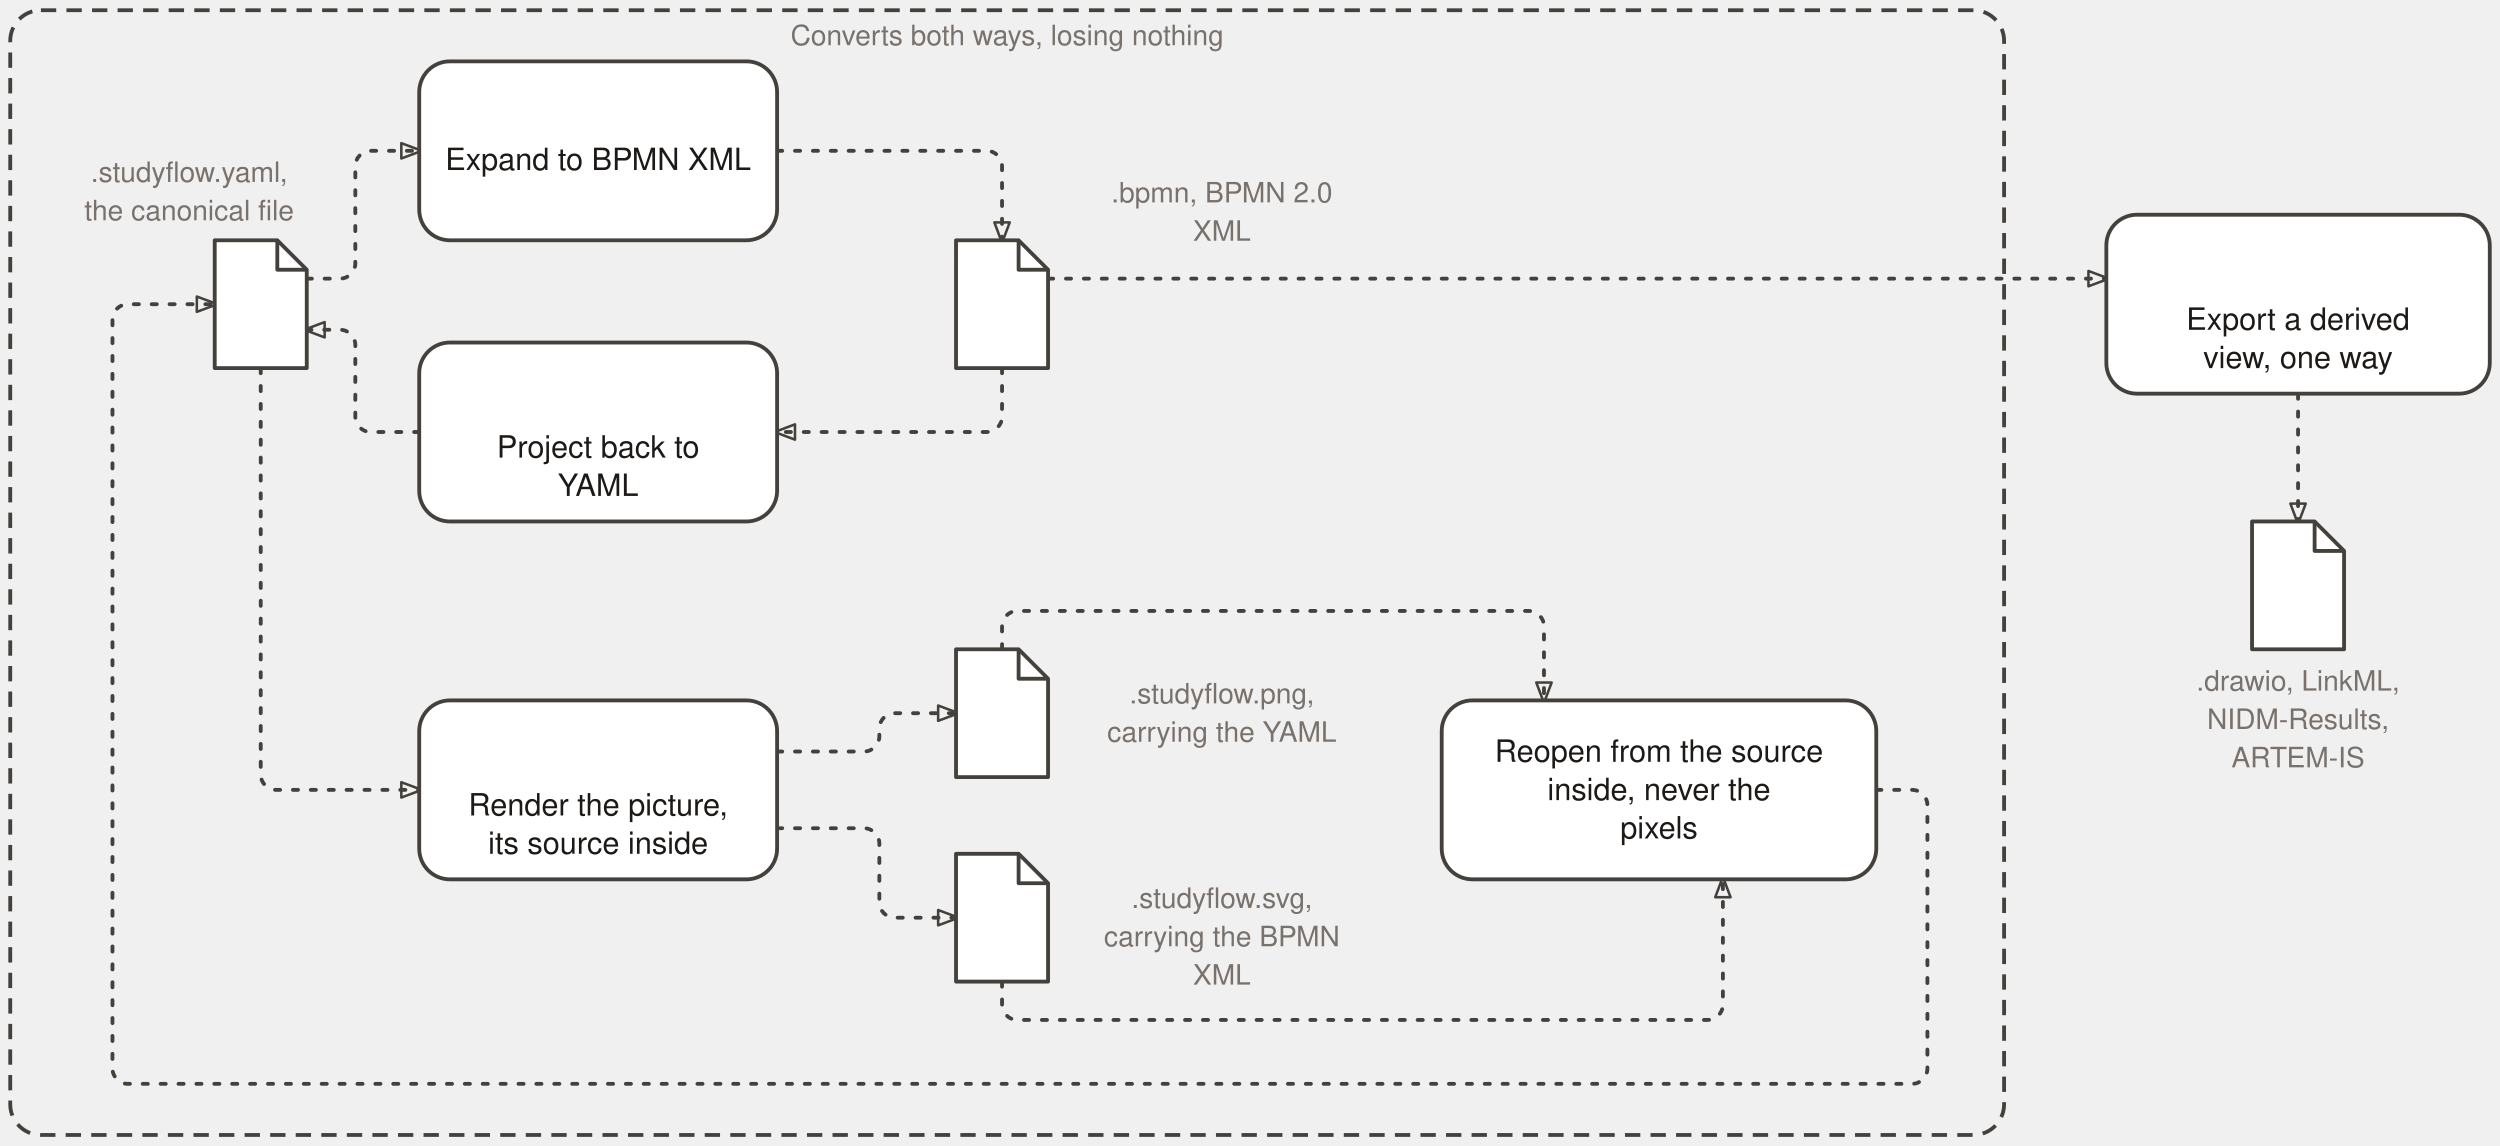
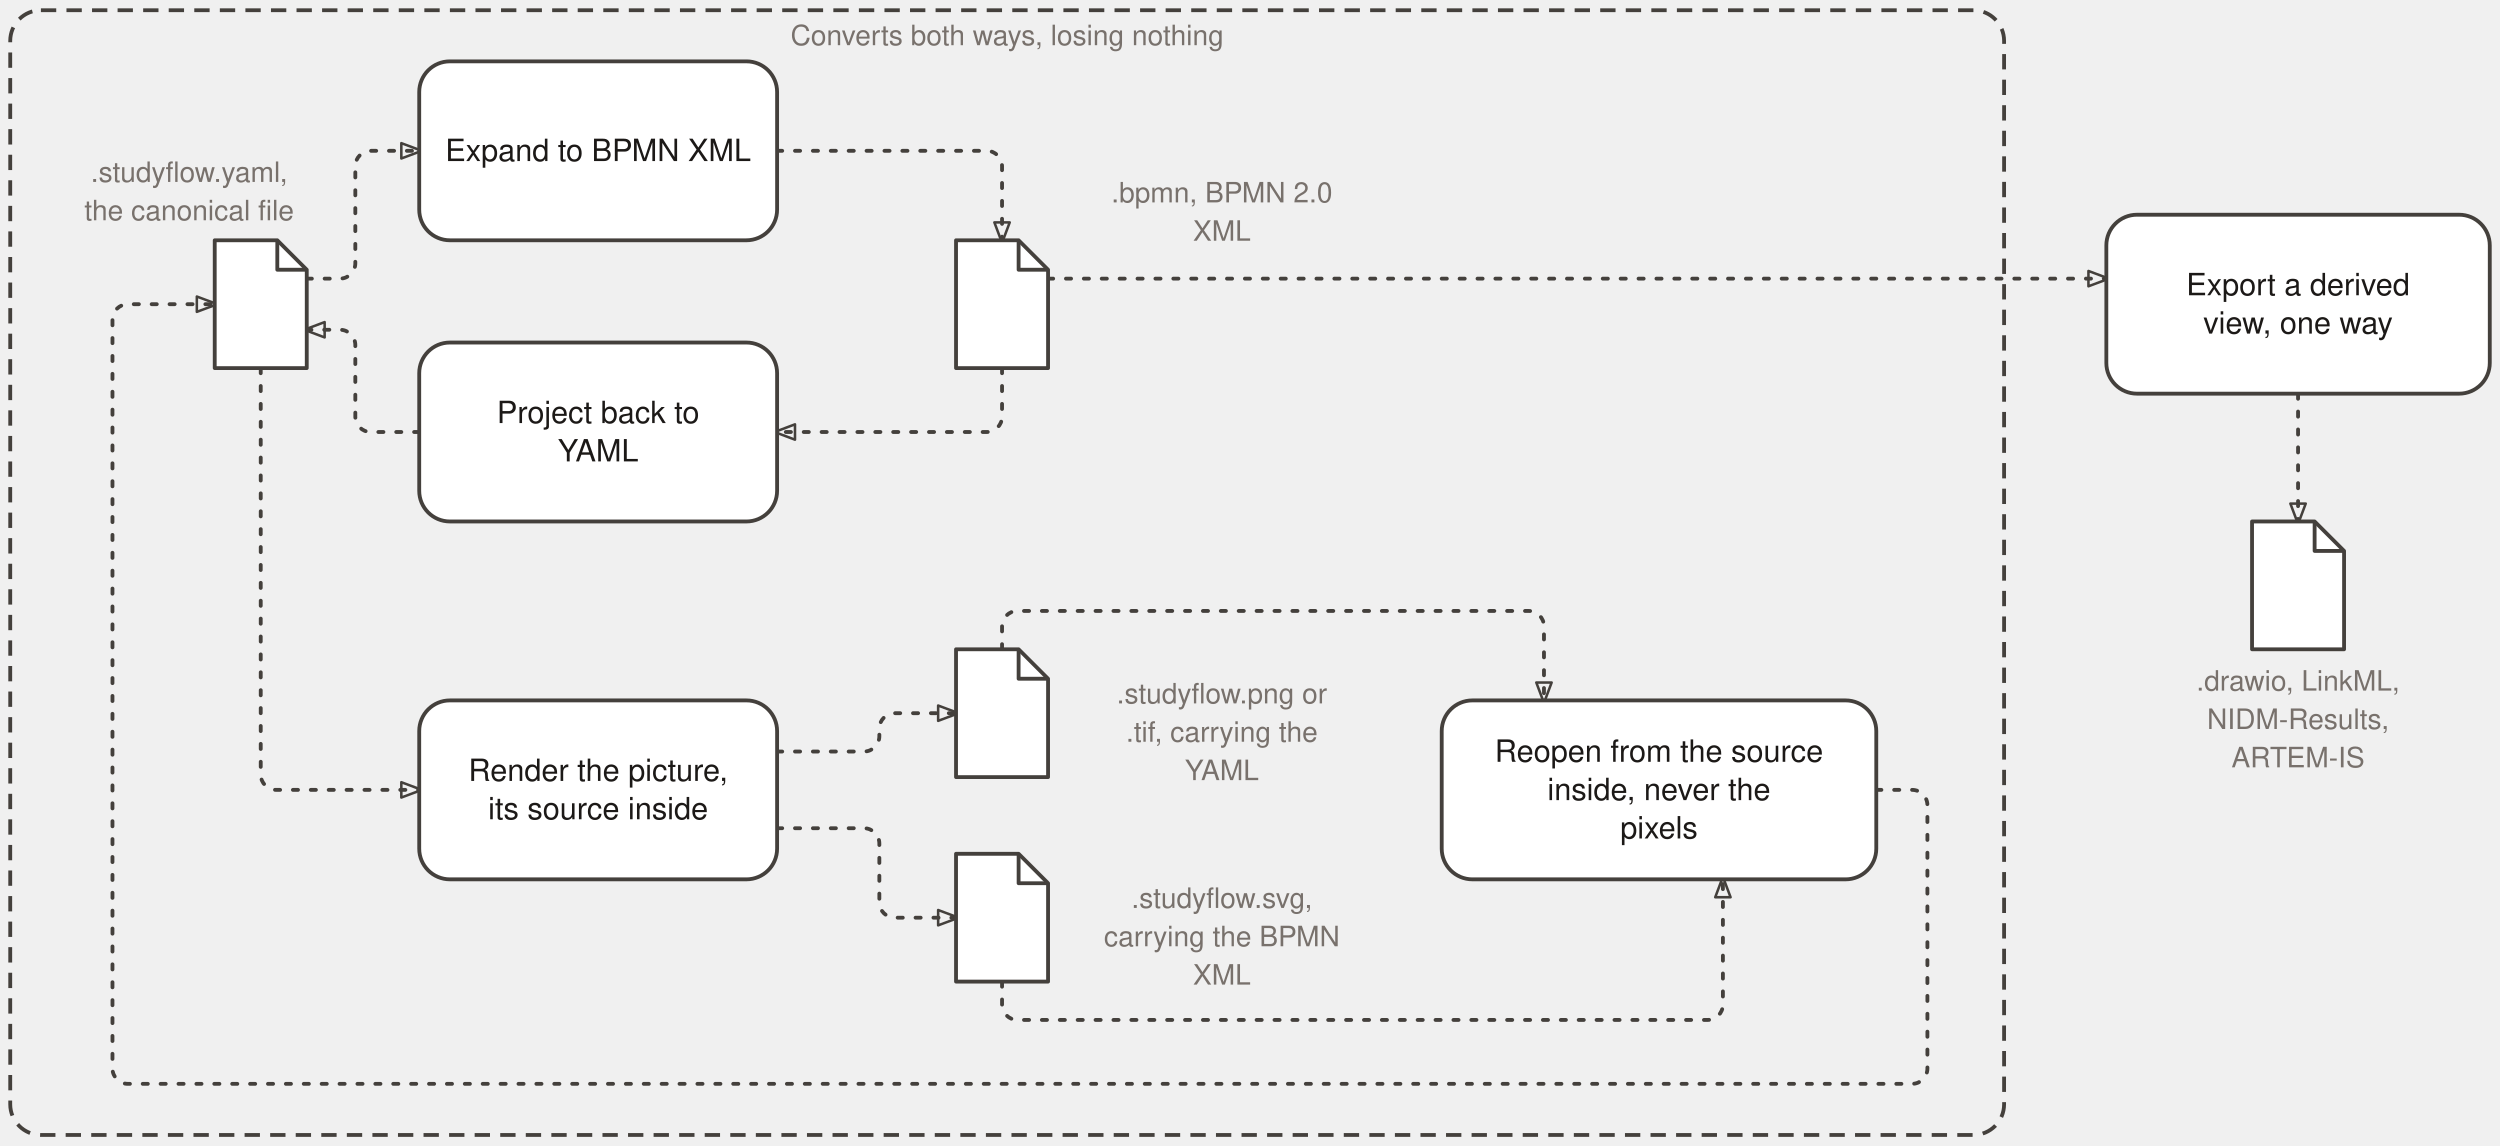
<svg xmlns="http://www.w3.org/2000/svg" class="sf-canvas" viewBox="26 16 978 448" width="978" height="448">
  <defs>
    <marker id="sf-arrow-sequence" markerWidth="10" markerHeight="10" refX="8" refY="5" orient="auto" markerUnits="userSpaceOnUse">
      <path d="M1,2 L9,5 L1,8 Z" fill="context-stroke" stroke="context-stroke" stroke-width="1" stroke-linejoin="round" />
    </marker>
    <marker id="sf-arrow-message" markerWidth="10" markerHeight="10" refX="8" refY="5" orient="auto" markerUnits="userSpaceOnUse">
      <path d="M1,2 L9,5 L1,8 Z" fill="none" stroke="context-stroke" stroke-width="1" stroke-linejoin="round" />
    </marker>
    <marker id="sf-arrow-open" markerWidth="10" markerHeight="10" refX="8" refY="5" orient="auto" markerUnits="userSpaceOnUse">
      <path d="M1,2 L9,5 L1,8 Z" fill="none" stroke="context-stroke" stroke-width="1" stroke-linejoin="round" />
    </marker>
    <marker id="sf-marker-default" markerWidth="10" markerHeight="10" refX="0" refY="5" orient="auto" markerUnits="userSpaceOnUse">
      <path d="M3,2 L7,8" fill="none" stroke="context-stroke" stroke-width="1.5" />
    </marker>
    <marker id="sf-marker-message-start" markerWidth="10" markerHeight="10" refX="1.5" refY="5" orient="auto" markerUnits="userSpaceOnUse">
      <circle cx="5" cy="5" r="3" fill="#ffffff" stroke="context-stroke" stroke-width="1" />
    </marker>
  </defs>
  <g data-layer="elements">
    <g class="sf-connection" data-element-id="In_Expand" data-element-type="bpmn:DataInputAssociation">
      <path class="sf-connection-line" d="M 146 125 L 159 125 A 6 6 0 0 0 165 119 L 165 81 A 6 6 0 0 1 171 75 L 190 75" data-waypoints="146,125 165,125 165,75 190,75" fill="none" stroke="#44403c" stroke-width="1.5" stroke-linejoin="round" stroke-linecap="round" stroke-dasharray="2,5" marker-end="url(#sf-arrow-open)" />
    </g>
    <g class="sf-connection" data-element-id="Out_Expand" data-element-type="bpmn:DataOutputAssociation">
      <path class="sf-connection-line" d="M 330 75 L 412 75 A 6 6 0 0 1 418 81 L 418 110" data-waypoints="330,75 418,75 418,110" fill="none" stroke="#44403c" stroke-width="1.5" stroke-linejoin="round" stroke-linecap="round" stroke-dasharray="2,5" marker-end="url(#sf-arrow-open)" />
    </g>
    <g class="sf-connection" data-element-id="In_Project" data-element-type="bpmn:DataInputAssociation">
      <path class="sf-connection-line" d="M 418 160 L 418 179 A 6 6 0 0 1 412 185 L 330 185" data-waypoints="418,160 418,185 330,185" fill="none" stroke="#44403c" stroke-width="1.5" stroke-linejoin="round" stroke-linecap="round" stroke-dasharray="2,5" marker-end="url(#sf-arrow-open)" />
    </g>
    <g class="sf-connection" data-element-id="Out_Project" data-element-type="bpmn:DataOutputAssociation">
      <path class="sf-connection-line" d="M 190 185 L 171 185 A 6 6 0 0 1 165 179 L 165 151 A 6 6 0 0 0 159 145 L 146 145" data-waypoints="190,185 165,185 165,145 146,145" fill="none" stroke="#44403c" stroke-width="1.5" stroke-linejoin="round" stroke-linecap="round" stroke-dasharray="2,5" marker-end="url(#sf-arrow-open)" />
    </g>
    <g class="sf-connection" data-element-id="In_Render" data-element-type="bpmn:DataInputAssociation">
      <path class="sf-connection-line" d="M 128 160 L 128 319 A 6 6 0 0 0 134 325 L 190 325" data-waypoints="128,160 128,325 190,325" fill="none" stroke="#44403c" stroke-width="1.5" stroke-linejoin="round" stroke-linecap="round" stroke-dasharray="2,5" marker-end="url(#sf-arrow-open)" />
    </g>
    <g class="sf-connection" data-element-id="Out_Png" data-element-type="bpmn:DataOutputAssociation">
      <path class="sf-connection-line" d="M 330 310 L 364 310 A 6 6 0 0 0 370 304 L 370 301 A 6 6 0 0 1 376 295 L 400 295" data-waypoints="330,310 370,310 370,295 400,295" fill="none" stroke="#44403c" stroke-width="1.5" stroke-linejoin="round" stroke-linecap="round" stroke-dasharray="2,5" marker-end="url(#sf-arrow-open)" />
    </g>
    <g class="sf-connection" data-element-id="Out_Svg" data-element-type="bpmn:DataOutputAssociation">
      <path class="sf-connection-line" d="M 330 340 L 364 340 A 6 6 0 0 1 370 346 L 370 369 A 6 6 0 0 0 376 375 L 400 375" data-waypoints="330,340 370,340 370,375 400,375" fill="none" stroke="#44403c" stroke-width="1.5" stroke-linejoin="round" stroke-linecap="round" stroke-dasharray="2,5" marker-end="url(#sf-arrow-open)" />
    </g>
    <g class="sf-connection" data-element-id="In_Reopen_Png" data-element-type="bpmn:DataInputAssociation">
      <path class="sf-connection-line" d="M 418 270 L 418 261 A 6 6 0 0 1 424 255 L 624 255 A 6 6 0 0 1 630 261 L 630 290" data-waypoints="418,270 418,255 630,255 630,290" fill="none" stroke="#44403c" stroke-width="1.5" stroke-linejoin="round" stroke-linecap="round" stroke-dasharray="2,5" marker-end="url(#sf-arrow-open)" />
    </g>
    <g class="sf-connection" data-element-id="In_Reopen_Svg" data-element-type="bpmn:DataInputAssociation">
      <path class="sf-connection-line" d="M 418 400 L 418 409 A 6 6 0 0 0 424 415 L 694 415 A 6 6 0 0 0 700 409 L 700 360" data-waypoints="418,400 418,415 700,415 700,360" fill="none" stroke="#44403c" stroke-width="1.5" stroke-linejoin="round" stroke-linecap="round" stroke-dasharray="2,5" marker-end="url(#sf-arrow-open)" />
    </g>
    <g class="sf-connection" data-element-id="Out_Reopen" data-element-type="bpmn:DataOutputAssociation">
      <path class="sf-connection-line" d="M 760 325 L 774 325 A 6 6 0 0 1 780 331 L 780 434 A 6 6 0 0 1 774 440 L 76 440 A 6 6 0 0 1 70 434 L 70 141 A 6 6 0 0 1 76 135 L 110 135" data-waypoints="760,325 780,325 780,440 70,440 70,135 110,135" fill="none" stroke="#44403c" stroke-width="1.5" stroke-linejoin="round" stroke-linecap="round" stroke-dasharray="2,5" marker-end="url(#sf-arrow-open)" />
    </g>
    <g class="sf-connection" data-element-id="In_Export" data-element-type="bpmn:DataInputAssociation">
      <path class="sf-connection-line" d="M 436 125 L 850 125" data-waypoints="436,125 850,125" fill="none" stroke="#44403c" stroke-width="1.5" stroke-linejoin="round" stroke-linecap="round" stroke-dasharray="2,5" marker-end="url(#sf-arrow-open)" />
    </g>
    <g class="sf-connection" data-element-id="Out_Export" data-element-type="bpmn:DataOutputAssociation">
      <path class="sf-connection-line" d="M 925 170 L 925 220" data-waypoints="925,170 925,220" fill="none" stroke="#44403c" stroke-width="1.5" stroke-linejoin="round" stroke-linecap="round" stroke-dasharray="2,5" marker-end="url(#sf-arrow-open)" />
    </g>
    <g class="sf-shape" data-element-id="Yaml" data-element-type="bpmn:DataObjectReference" transform="translate(110, 110)">
      <path d="M0,0 L24.48,0 L36,11.52 L36,50 L0,50 Z" fill="#ffffff" stroke="#44403c" stroke-width="1.5" stroke-linejoin="round" />
      <path d="M24.48,0 L24.48,11.52 L36,11.52" fill="none" stroke="#44403c" stroke-width="1.5" stroke-linejoin="round" />
    </g>
    <g class="sf-shape" data-element-id="Expand" data-element-type="bpmn:Task" transform="translate(190, 40)">
      <rect x="0" y="0" width="140" height="70" rx="12" ry="12" fill="#ffffff" stroke="#44403c" stroke-width="1.5" />
-       <text class="sf-label" x="70" y="38.5" fill="#1c1917" font-size="12" font-weight="500" font-family="&quot;IBM Plex Sans&quot;, Helvetica, sans-serif" text-anchor="middle" dominant-baseline="middle" stroke-width="0">Expand to BPMN XML</text>
+       <text class="sf-label" x="70" y="35" fill="#1c1917" font-size="12" font-weight="500" font-family="&quot;IBM Plex Sans&quot;, Helvetica, sans-serif" text-anchor="middle" dominant-baseline="middle" stroke-width="0">Expand to BPMN XML</text>
    </g>
    <g class="sf-shape" data-element-id="Project" data-element-type="bpmn:Task" transform="translate(190, 150)">
      <rect x="0" y="0" width="140" height="70" rx="12" ry="12" fill="#ffffff" stroke="#44403c" stroke-width="1.5" />
-       <text class="sf-label" x="70" y="41" fill="#1c1917" font-size="12" font-weight="500" font-family="&quot;IBM Plex Sans&quot;, Helvetica, sans-serif" text-anchor="middle" dominant-baseline="middle" stroke-width="0">Project back to</text>
-       <text class="sf-label" x="70" y="56" fill="#1c1917" font-size="12" font-weight="500" font-family="&quot;IBM Plex Sans&quot;, Helvetica, sans-serif" text-anchor="middle" dominant-baseline="middle" stroke-width="0">YAML</text>
+       <text class="sf-label" x="70" y="27.5" fill="#1c1917" font-size="12" font-weight="500" font-family="&quot;IBM Plex Sans&quot;, Helvetica, sans-serif" text-anchor="middle" dominant-baseline="middle" stroke-width="0">Project back to</text>
+       <text class="sf-label" x="70" y="42.5" fill="#1c1917" font-size="12" font-weight="500" font-family="&quot;IBM Plex Sans&quot;, Helvetica, sans-serif" text-anchor="middle" dominant-baseline="middle" stroke-width="0">YAML</text>
    </g>
    <g class="sf-shape" data-element-id="Xml" data-element-type="bpmn:DataObjectReference" transform="translate(400, 110)">
      <path d="M0,0 L24.48,0 L36,11.52 L36,50 L0,50 Z" fill="#ffffff" stroke="#44403c" stroke-width="1.5" stroke-linejoin="round" />
      <path d="M24.48,0 L24.48,11.52 L36,11.52" fill="none" stroke="#44403c" stroke-width="1.5" stroke-linejoin="round" />
    </g>
    <g class="sf-shape" data-element-id="Render" data-element-type="bpmn:Task" transform="translate(190, 290)">
      <rect x="0" y="0" width="140" height="70" rx="12" ry="12" fill="#ffffff" stroke="#44403c" stroke-width="1.5" />
-       <text class="sf-label" x="70" y="41" fill="#1c1917" font-size="12" font-weight="500" font-family="&quot;IBM Plex Sans&quot;, Helvetica, sans-serif" text-anchor="middle" dominant-baseline="middle" stroke-width="0">Render the picture,</text>
-       <text class="sf-label" x="70" y="56" fill="#1c1917" font-size="12" font-weight="500" font-family="&quot;IBM Plex Sans&quot;, Helvetica, sans-serif" text-anchor="middle" dominant-baseline="middle" stroke-width="0">its source inside</text>
+       <text class="sf-label" x="70" y="27.5" fill="#1c1917" font-size="12" font-weight="500" font-family="&quot;IBM Plex Sans&quot;, Helvetica, sans-serif" text-anchor="middle" dominant-baseline="middle" stroke-width="0">Render the picture,</text>
+       <text class="sf-label" x="70" y="42.5" fill="#1c1917" font-size="12" font-weight="500" font-family="&quot;IBM Plex Sans&quot;, Helvetica, sans-serif" text-anchor="middle" dominant-baseline="middle" stroke-width="0">its source inside</text>
    </g>
    <g class="sf-shape" data-element-id="Png" data-element-type="bpmn:DataObjectReference" transform="translate(400, 270)">
      <path d="M0,0 L24.48,0 L36,11.52 L36,50 L0,50 Z" fill="#ffffff" stroke="#44403c" stroke-width="1.5" stroke-linejoin="round" />
      <path d="M24.48,0 L24.48,11.52 L36,11.52" fill="none" stroke="#44403c" stroke-width="1.5" stroke-linejoin="round" />
    </g>
    <g class="sf-shape" data-element-id="Svg" data-element-type="bpmn:DataObjectReference" transform="translate(400, 350)">
      <path d="M0,0 L24.48,0 L36,11.52 L36,50 L0,50 Z" fill="#ffffff" stroke="#44403c" stroke-width="1.5" stroke-linejoin="round" />
      <path d="M24.48,0 L24.48,11.52 L36,11.52" fill="none" stroke="#44403c" stroke-width="1.5" stroke-linejoin="round" />
    </g>
    <g class="sf-shape" data-element-id="Reopen" data-element-type="bpmn:Task" transform="translate(590, 290)">
      <rect x="0" y="0" width="170" height="70" rx="12" ry="12" fill="#ffffff" stroke="#44403c" stroke-width="1.5" />
      <text class="sf-label" x="85" y="20" fill="#1c1917" font-size="12" font-weight="500" font-family="&quot;IBM Plex Sans&quot;, Helvetica, sans-serif" text-anchor="middle" dominant-baseline="middle" stroke-width="0">Reopen from the source</text>
      <text class="sf-label" x="85" y="35" fill="#1c1917" font-size="12" font-weight="500" font-family="&quot;IBM Plex Sans&quot;, Helvetica, sans-serif" text-anchor="middle" dominant-baseline="middle" stroke-width="0">inside, never the</text>
      <text class="sf-label" x="85" y="50" fill="#1c1917" font-size="12" font-weight="500" font-family="&quot;IBM Plex Sans&quot;, Helvetica, sans-serif" text-anchor="middle" dominant-baseline="middle" stroke-width="0">pixels</text>
    </g>
    <g class="sf-shape" data-element-id="Export" data-element-type="bpmn:Task" transform="translate(850, 100)">
      <rect x="0" y="0" width="150" height="70" rx="12" ry="12" fill="#ffffff" stroke="#44403c" stroke-width="1.5" />
-       <text class="sf-label" x="75" y="41" fill="#1c1917" font-size="12" font-weight="500" font-family="&quot;IBM Plex Sans&quot;, Helvetica, sans-serif" text-anchor="middle" dominant-baseline="middle" stroke-width="0">Export a derived</text>
-       <text class="sf-label" x="75" y="56" fill="#1c1917" font-size="12" font-weight="500" font-family="&quot;IBM Plex Sans&quot;, Helvetica, sans-serif" text-anchor="middle" dominant-baseline="middle" stroke-width="0">view, one way</text>
+       <text class="sf-label" x="75" y="27.5" fill="#1c1917" font-size="12" font-weight="500" font-family="&quot;IBM Plex Sans&quot;, Helvetica, sans-serif" text-anchor="middle" dominant-baseline="middle" stroke-width="0">Export a derived</text>
+       <text class="sf-label" x="75" y="42.5" fill="#1c1917" font-size="12" font-weight="500" font-family="&quot;IBM Plex Sans&quot;, Helvetica, sans-serif" text-anchor="middle" dominant-baseline="middle" stroke-width="0">view, one way</text>
    </g>
    <g class="sf-shape" data-element-id="Derived" data-element-type="bpmn:DataObjectReference" transform="translate(907, 220)">
      <path d="M0,0 L24.48,0 L36,11.52 L36,50 L0,50 Z" fill="#ffffff" stroke="#44403c" stroke-width="1.5" stroke-linejoin="round" />
      <path d="M24.48,0 L24.48,11.52 L36,11.52" fill="none" stroke="#44403c" stroke-width="1.5" stroke-linejoin="round" />
    </g>
    <g class="sf-shape" data-element-id="Lossless" data-element-type="bpmn:Group" transform="translate(30, 20)">
      <rect x="0" y="0" width="780" height="440" rx="12" ry="12" fill="none" stroke="#44403c" stroke-width="1.5" stroke-dasharray="6,4" />
      <text class="sf-label" x="390" y="10" fill="#78716c" font-size="11" font-weight="400" font-family="&quot;IBM Plex Sans&quot;, Helvetica, sans-serif" text-anchor="middle" dominant-baseline="middle" stroke-width="0">Converts both ways, losing nothing</text>
    </g>
    <g class="sf-external-label" data-element-id="Yaml_label" data-element-type="bpmn:DataObjectReference" data-label-owner="Yaml" transform="translate(36, 76)">
      <text class="sf-label" x="64" y="7.5" fill="#78716c" font-size="11" font-weight="400" font-family="&quot;IBM Plex Sans&quot;, Helvetica, sans-serif" text-anchor="middle" dominant-baseline="middle" stroke-width="0">.studyflow.yaml,</text>
      <text class="sf-label" x="64" y="22.5" fill="#78716c" font-size="11" font-weight="400" font-family="&quot;IBM Plex Sans&quot;, Helvetica, sans-serif" text-anchor="middle" dominant-baseline="middle" stroke-width="0">the canonical file</text>
    </g>
    <g class="sf-external-label" data-element-id="Xml_label" data-element-type="bpmn:DataObjectReference" data-label-owner="Xml" transform="translate(444, 84)">
      <text class="sf-label" x="60" y="7.5" fill="#78716c" font-size="11" font-weight="400" font-family="&quot;IBM Plex Sans&quot;, Helvetica, sans-serif" text-anchor="middle" dominant-baseline="middle" stroke-width="0">.bpmn, BPMN 2.0</text>
      <text class="sf-label" x="60" y="22.5" fill="#78716c" font-size="11" font-weight="400" font-family="&quot;IBM Plex Sans&quot;, Helvetica, sans-serif" text-anchor="middle" dominant-baseline="middle" stroke-width="0">XML</text>
    </g>
    <g class="sf-external-label" data-element-id="Png_label" data-element-type="bpmn:DataObjectReference" data-label-owner="Png" transform="translate(444, 280)">
-       <text class="sf-label" x="60" y="7.5" fill="#78716c" font-size="11" font-weight="400" font-family="&quot;IBM Plex Sans&quot;, Helvetica, sans-serif" text-anchor="middle" dominant-baseline="middle" stroke-width="0">.studyflow.png,</text>
-       <text class="sf-label" x="60" y="22.5" fill="#78716c" font-size="11" font-weight="400" font-family="&quot;IBM Plex Sans&quot;, Helvetica, sans-serif" text-anchor="middle" dominant-baseline="middle" stroke-width="0">carrying the YAML</text>
+       <text class="sf-label" x="60" y="7.5" fill="#78716c" font-size="11" font-weight="400" font-family="&quot;IBM Plex Sans&quot;, Helvetica, sans-serif" text-anchor="middle" dominant-baseline="middle" stroke-width="0">.studyflow.png or</text>
+       <text class="sf-label" x="60" y="22.5" fill="#78716c" font-size="11" font-weight="400" font-family="&quot;IBM Plex Sans&quot;, Helvetica, sans-serif" text-anchor="middle" dominant-baseline="middle" stroke-width="0">.tif, carrying the</text>
+       <text class="sf-label" x="60" y="37.5" fill="#78716c" font-size="11" font-weight="400" font-family="&quot;IBM Plex Sans&quot;, Helvetica, sans-serif" text-anchor="middle" dominant-baseline="middle" stroke-width="0">YAML</text>
    </g>
    <g class="sf-external-label" data-element-id="Svg_label" data-element-type="bpmn:DataObjectReference" data-label-owner="Svg" transform="translate(444, 360)">
      <text class="sf-label" x="60" y="7.5" fill="#78716c" font-size="11" font-weight="400" font-family="&quot;IBM Plex Sans&quot;, Helvetica, sans-serif" text-anchor="middle" dominant-baseline="middle" stroke-width="0">.studyflow.svg,</text>
      <text class="sf-label" x="60" y="22.5" fill="#78716c" font-size="11" font-weight="400" font-family="&quot;IBM Plex Sans&quot;, Helvetica, sans-serif" text-anchor="middle" dominant-baseline="middle" stroke-width="0">carrying the BPMN</text>
      <text class="sf-label" x="60" y="37.5" fill="#78716c" font-size="11" font-weight="400" font-family="&quot;IBM Plex Sans&quot;, Helvetica, sans-serif" text-anchor="middle" dominant-baseline="middle" stroke-width="0">XML</text>
    </g>
    <g class="sf-external-label" data-element-id="Derived_label" data-element-type="bpmn:DataObjectReference" data-label-owner="Derived" transform="translate(865, 275)">
      <text class="sf-label" x="60" y="7.5" fill="#78716c" font-size="11" font-weight="400" font-family="&quot;IBM Plex Sans&quot;, Helvetica, sans-serif" text-anchor="middle" dominant-baseline="middle" stroke-width="0">.drawio, LinkML,</text>
      <text class="sf-label" x="60" y="22.5" fill="#78716c" font-size="11" font-weight="400" font-family="&quot;IBM Plex Sans&quot;, Helvetica, sans-serif" text-anchor="middle" dominant-baseline="middle" stroke-width="0">NIDM-Results,</text>
      <text class="sf-label" x="60" y="37.5" fill="#78716c" font-size="11" font-weight="400" font-family="&quot;IBM Plex Sans&quot;, Helvetica, sans-serif" text-anchor="middle" dominant-baseline="middle" stroke-width="0">ARTEM-IS</text>
    </g>
  </g>
</svg>
